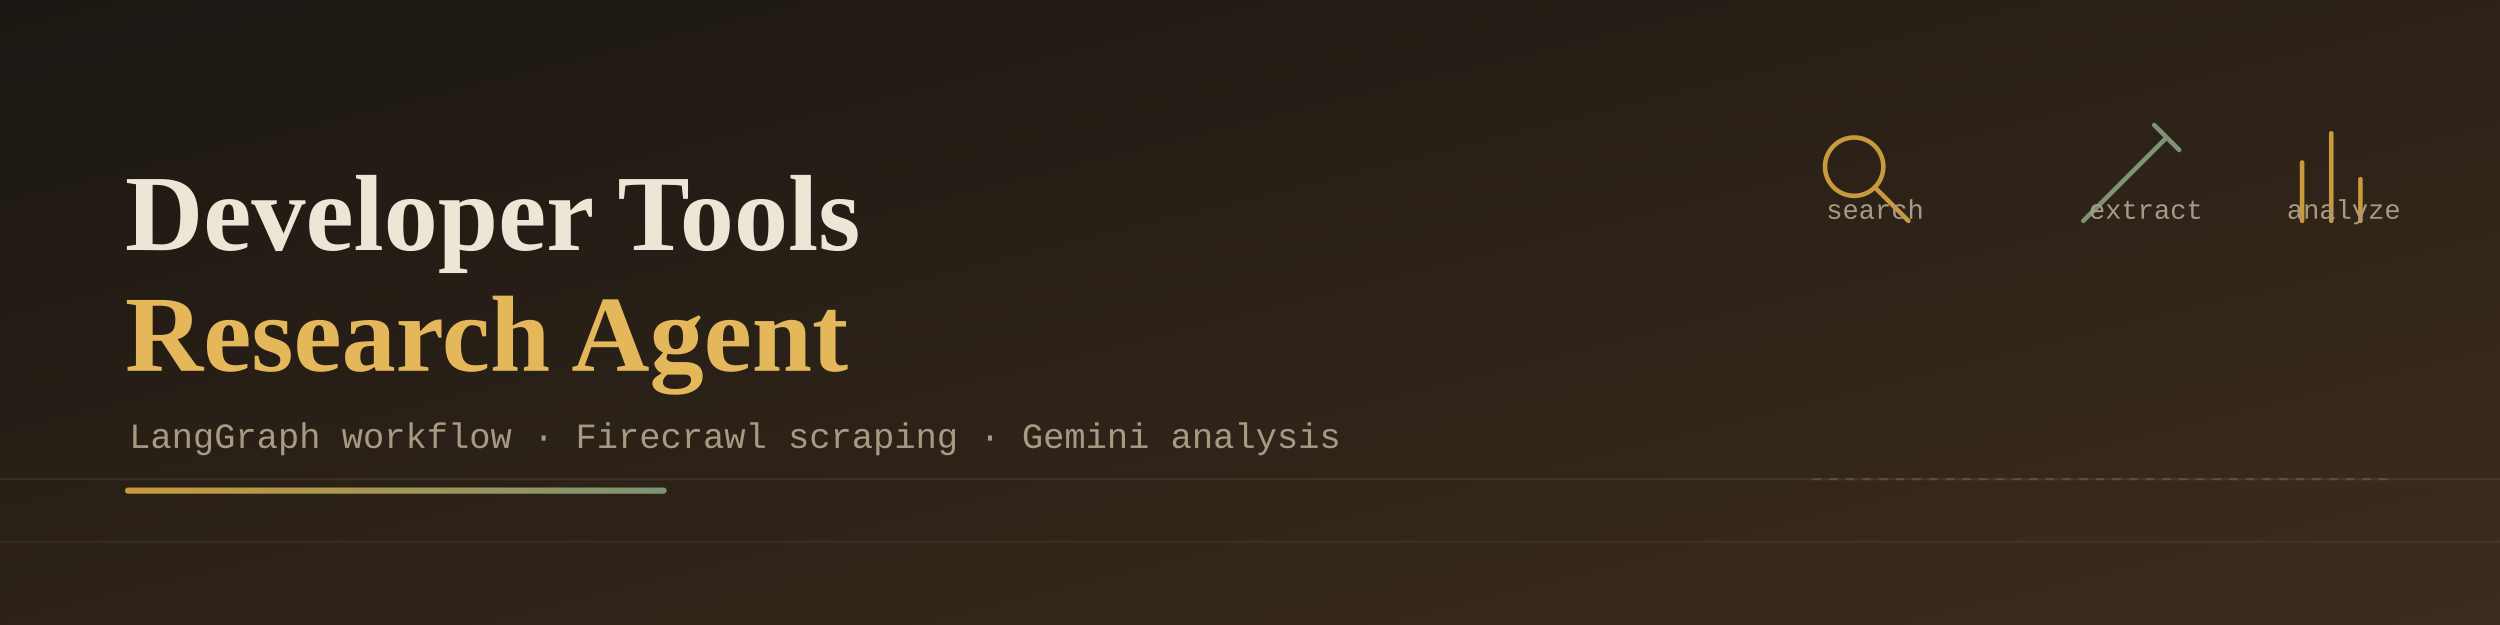
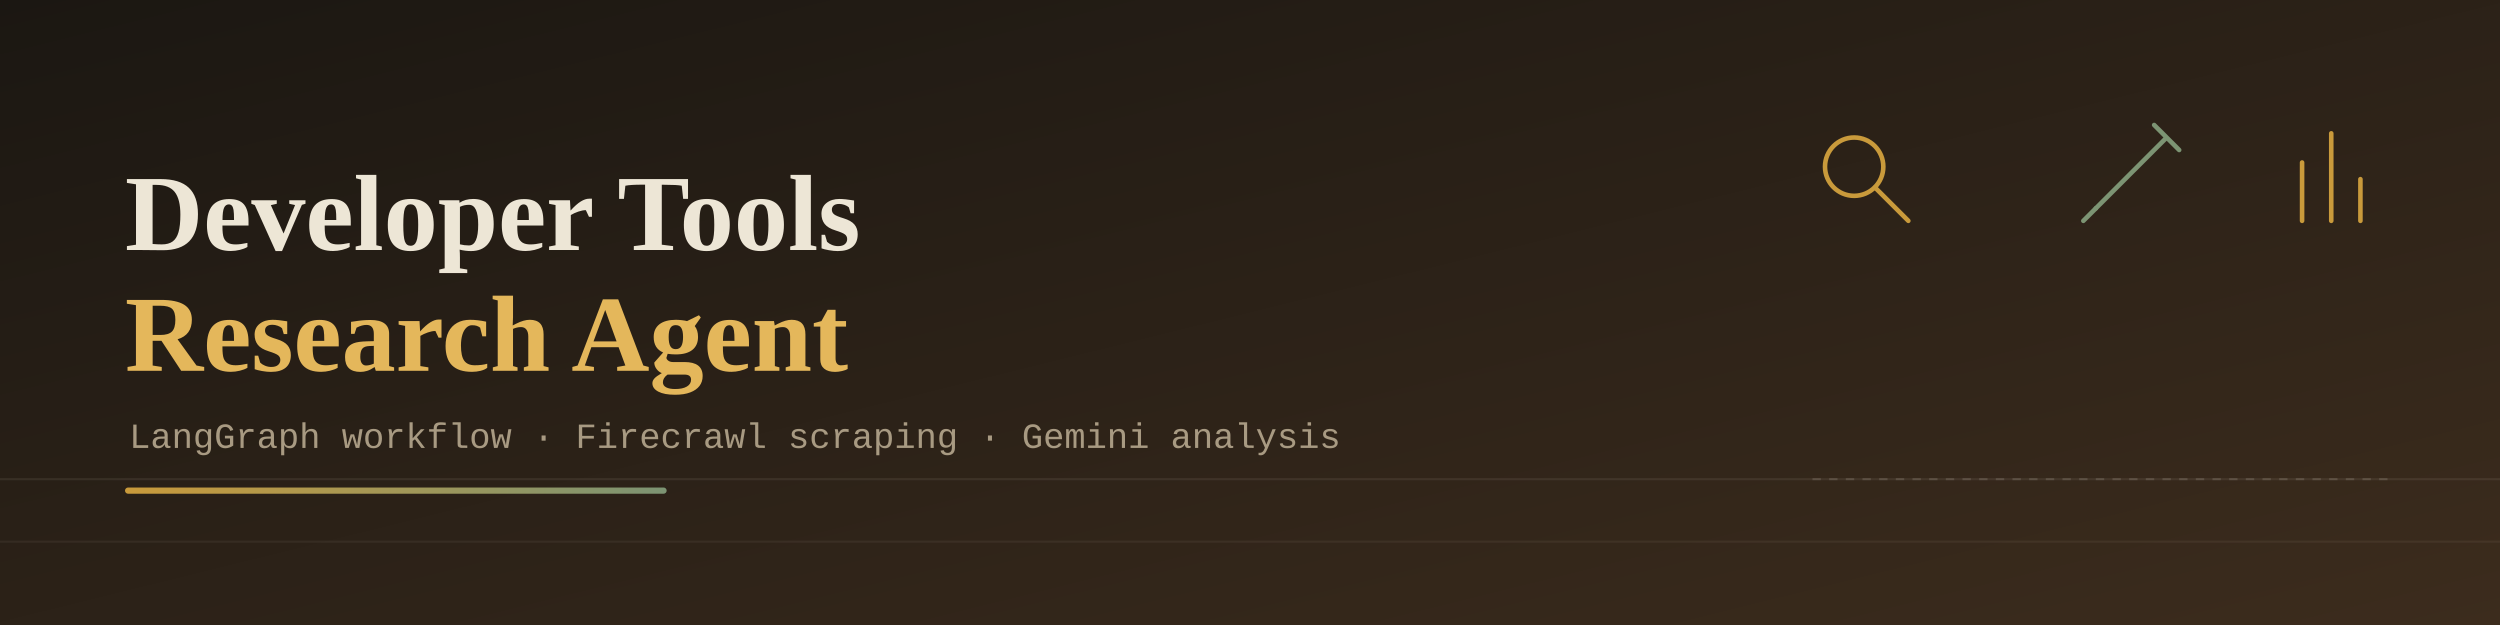
<svg xmlns="http://www.w3.org/2000/svg" width="1200" height="300" viewBox="0 0 1200 300">
  <defs>
    <linearGradient id="bg" x1="0" y1="0" x2="1" y2="1">
      <stop offset="0%" stop-color="#1B1712" />
      <stop offset="100%" stop-color="#3C2C1D" />
    </linearGradient>
    <linearGradient id="accentLine" x1="0" y1="0" x2="1" y2="0">
      <stop offset="0%" stop-color="#C99A3B" />
      <stop offset="100%" stop-color="#7C9473" />
    </linearGradient>
  </defs>
  <rect width="1200" height="300" fill="url(#bg)" />
  <line x1="0" y1="230" x2="1200" y2="230" stroke="#EDE6D6" stroke-opacity="0.08" stroke-width="1" />
  <line x1="0" y1="260" x2="1200" y2="260" stroke="#EDE6D6" stroke-opacity="0.06" stroke-width="1" />
  <text x="60" y="120" font-family="Georgia, 'Times New Roman', serif" font-size="52" font-weight="700" fill="#EDE6D6">
    Developer Tools
  </text>
  <text x="60" y="178" font-family="Georgia, 'Times New Roman', serif" font-size="52" font-weight="700" fill="#E4B75B">
    Research Agent
  </text>
  <text x="62" y="215" font-family="'Courier New', monospace" font-size="17" fill="#A89A82">
    LangGraph workflow · Firecrawl scraping · Gemini analysis
  </text>
  <rect x="60" y="234" width="260" height="3" rx="1.5" fill="url(#accentLine)" />
  <g transform="translate(870,60)" stroke="#C99A3B" stroke-width="2.2" fill="none" stroke-linecap="round" stroke-linejoin="round">
    <circle cx="20" cy="20" r="14" />
    <line x1="30" y1="30" x2="46" y2="46" />
  </g>
-   <text x="900" y="105" font-family="'Courier New', monospace" font-size="13" fill="#A89A82" text-anchor="middle">search</text>
  <g transform="translate(1000,60)" stroke="#7C9473" stroke-width="2.2" fill="none" stroke-linecap="round" stroke-linejoin="round">
    <path d="M6 40 L22 24 M22 24 L40 6 M40 6 L46 12 M40 6 L34 0" />
    <path d="M6 40 L0 46" />
  </g>
-   <text x="1030" y="105" font-family="'Courier New', monospace" font-size="13" fill="#A89A82" text-anchor="middle">extract</text>
  <g transform="translate(1105,60)" stroke="#C99A3B" stroke-width="2.2" fill="none" stroke-linecap="round" stroke-linejoin="round">
    <line x1="0" y1="46" x2="0" y2="18" />
    <line x1="14" y1="46" x2="14" y2="4" />
    <line x1="28" y1="46" x2="28" y2="26" />
  </g>
-   <text x="1125" y="105" font-family="'Courier New', monospace" font-size="13" fill="#A89A82" text-anchor="middle">analyze</text>
  <line x1="870" y1="230" x2="1150" y2="230" stroke="#EDE6D6" stroke-opacity="0.15" stroke-width="1" stroke-dasharray="4 4" />
</svg>
